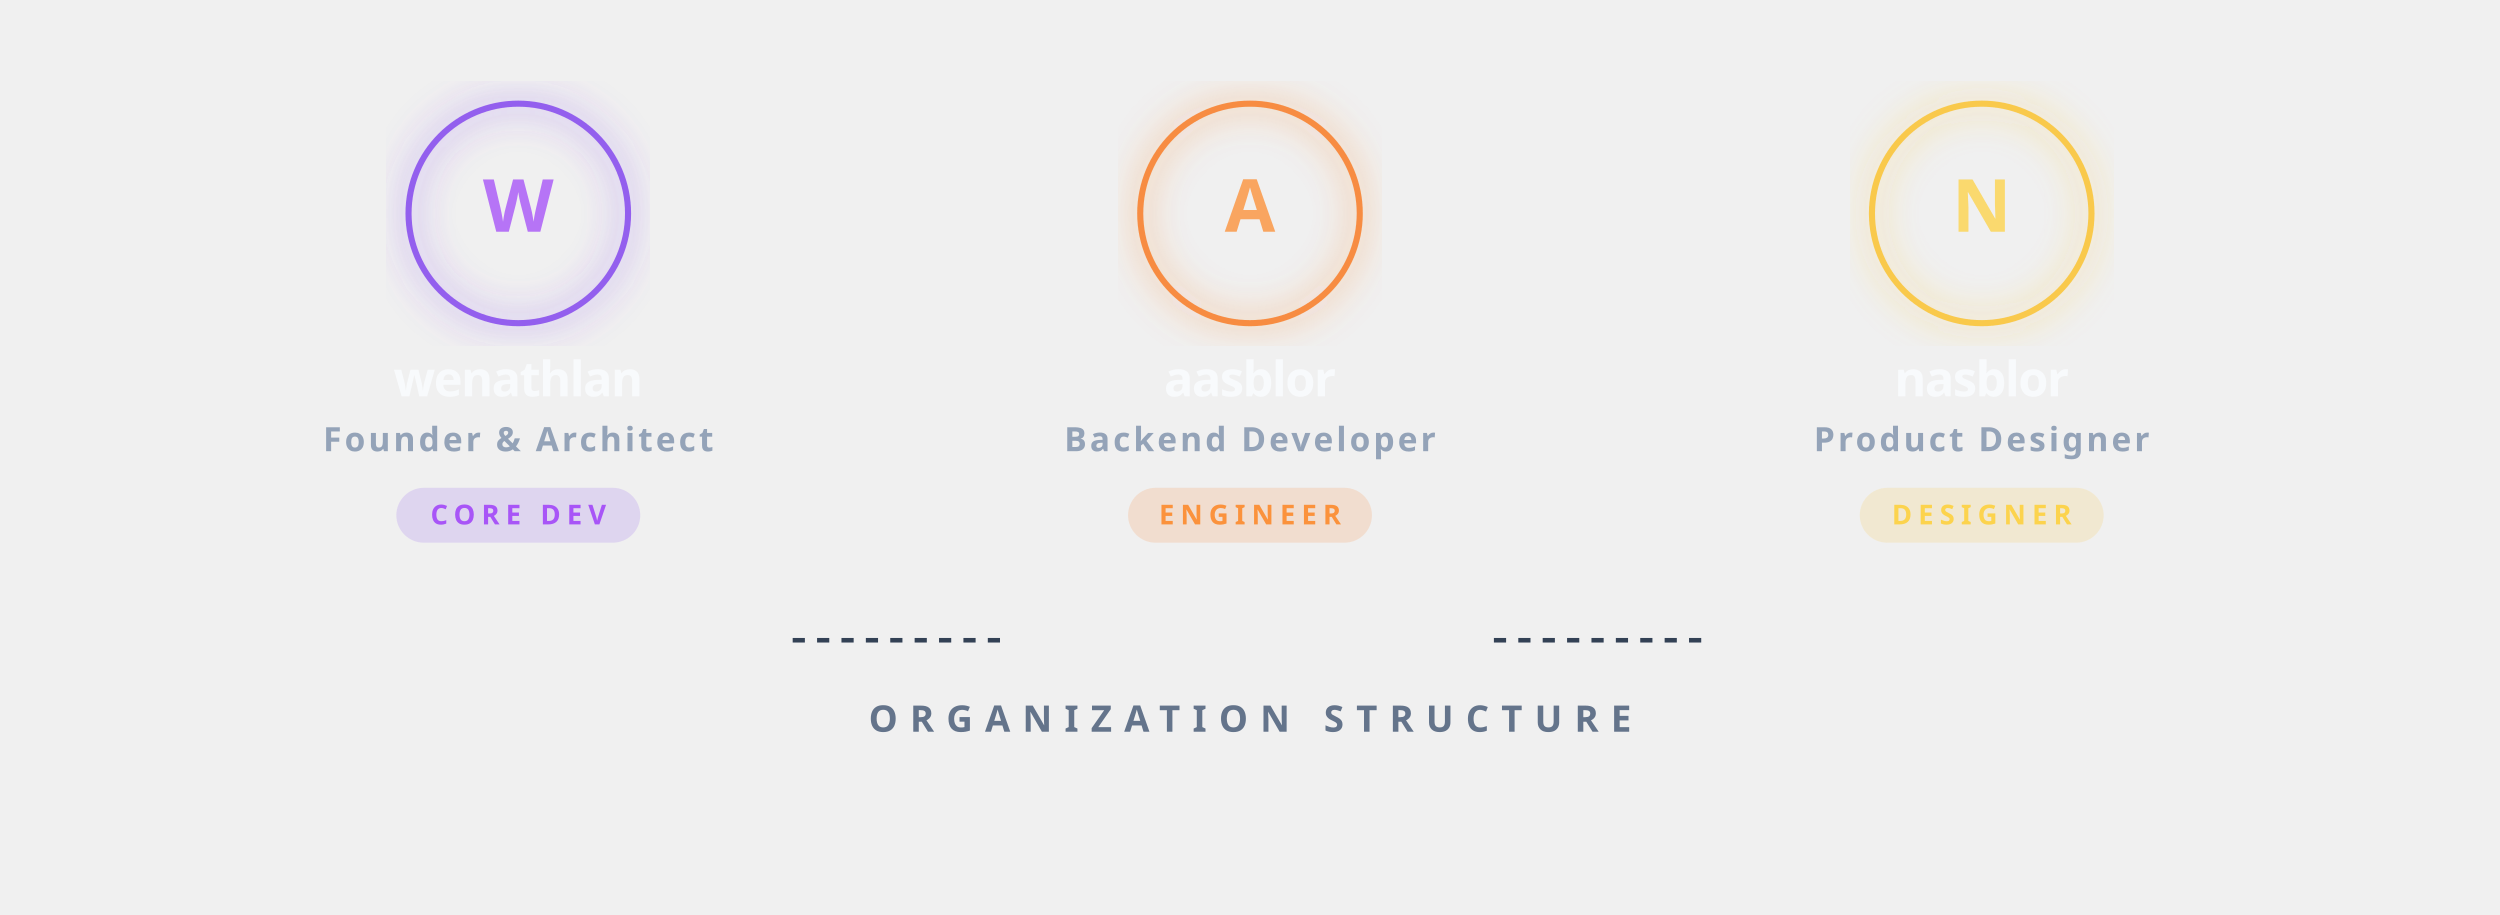
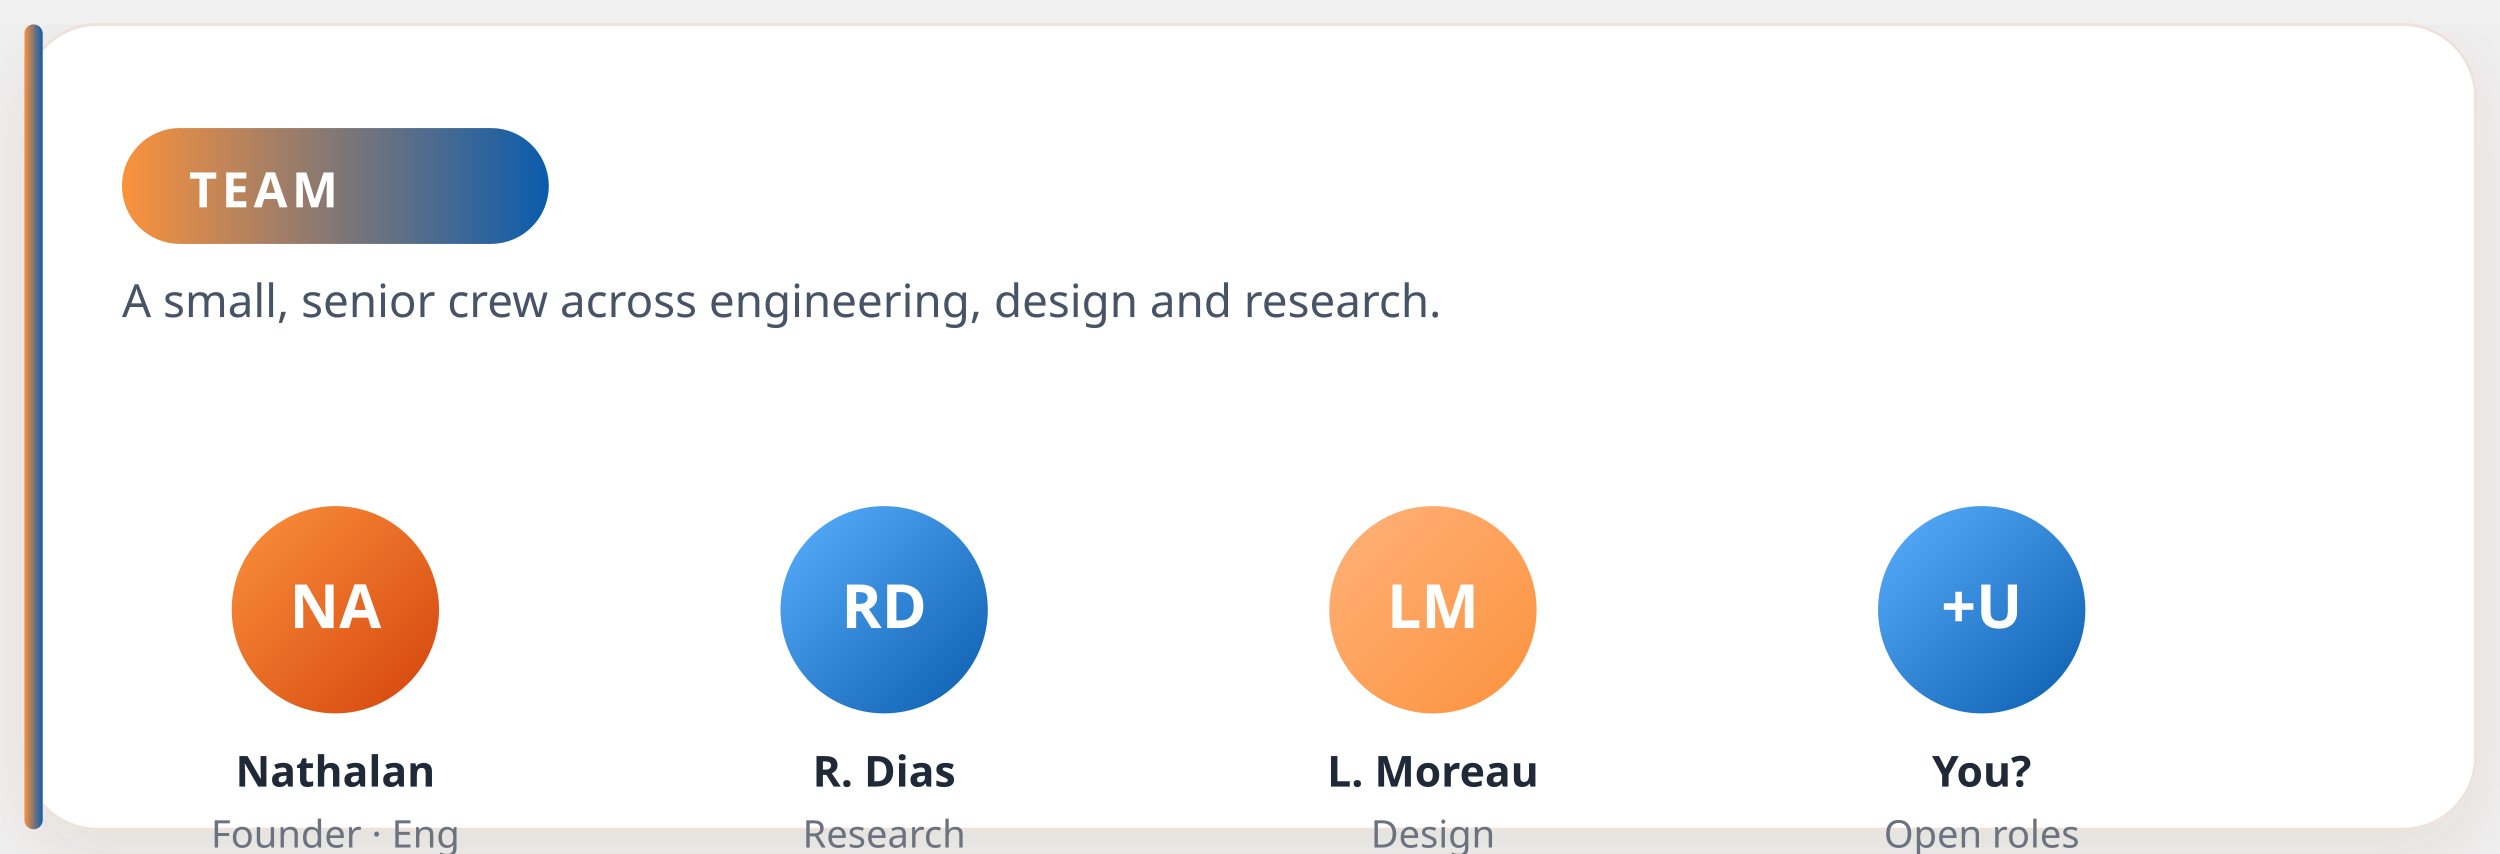
- <svg xmlns="http://www.w3.org/2000/svg" width="820" height="300" viewBox="0 0 820 300">
+ <svg xmlns="http://www.w3.org/2000/svg" width="820" height="280" viewBox="0 0 820 280" role="img" aria-label="Team">
  <defs>
-     <filter id="neonGlow">
-       <feGaussianBlur stdDeviation="6" result="blur" />
-       <feComposite in="SourceGraphic" in2="blur" operator="over" />
+     <linearGradient id="hT" x1="0" y1="0" x2="1" y2="0">
+       <stop offset="0" stop-color="#fb923c" />
+       <stop offset="1" stop-color="#0b5cad" />
+     </linearGradient>
+     <filter id="shT" x="-10%" y="-10%" width="120%" height="120%">
+       <feDropShadow dx="0" dy="8" stdDeviation="12" flood-color="#5a2a00" flood-opacity="0.10" />
    </filter>
+     <linearGradient id="av1" x1="0" y1="0" x2="1" y2="1">
+       <stop offset="0" stop-color="#fb923c" />
+       <stop offset="1" stop-color="#d4430c" />
+     </linearGradient>
+     <linearGradient id="av2" x1="0" y1="0" x2="1" y2="1">
+       <stop offset="0" stop-color="#5ab0ff" />
+       <stop offset="1" stop-color="#0b5cad" />
+     </linearGradient>
+     <linearGradient id="av3" x1="0" y1="0" x2="1" y2="1">
+       <stop offset="0" stop-color="#ffb27a" />
+       <stop offset="1" stop-color="#fb923c" />
+     </linearGradient>
  </defs>
-   <style>
-     text { font-family: 'Segoe UI', system-ui, -apple-system, sans-serif; }
-     .name { font-size: 16px; font-weight: 800; letter-spacing: -0.5px; }
-     .role { font-size: 11px; fill: #94A3B8; font-weight: 600; letter-spacing: 1px; }
-     .tag { font-size: 9px; font-weight: 700; letter-spacing: 2px; }
-     .org-title { font-size: 12px; font-weight: 800; letter-spacing: 4px; fill: #64748B; }
-   </style>
-   <rect width="820" height="300" fill="transparent" />
-   <g transform="translate(170, 70)">
-     <circle cx="0" cy="0" r="36" fill="none" stroke="#7c3aed" stroke-width="2" filter="url(#neonGlow)" opacity="0.8" />
-     <text x="0" y="6" text-anchor="middle" font-size="24" font-weight="800" fill="#A855F7" opacity="0.8">W</text>
-     <text x="0" y="60" text-anchor="middle" class="name" fill="#F8FAFC">wenathlan</text>
-     <text x="0" y="78" text-anchor="middle" class="role">Founder &amp; Architect</text>
-     <rect x="-40" y="90" width="80" height="18" rx="9" fill="#7c3aed" opacity="0.15" />
-     <text x="0" y="102" text-anchor="middle" class="tag" fill="#A855F7">CORE DEV</text>
+   <rect x="8" y="8" width="804" height="264" rx="24" fill="#ffffff" stroke="#eee2db" filter="url(#shT)" />
+   <rect x="8" y="8" width="6" height="264" rx="3" fill="url(#hT)" />
+   <g transform="translate(40 44)">
+     <rect x="0" y="-2" width="140" height="38" rx="19" fill="url(#hT)" />
+     <text x="22" y="24" font-family="'Segoe UI', system-ui, sans-serif" font-size="16" font-weight="700" fill="#ffffff" letter-spacing="1.5">TEAM</text>
  </g>
-   <g transform="translate(410, 70)">
-     <circle cx="0" cy="0" r="36" fill="none" stroke="#F97316" stroke-width="2" filter="url(#neonGlow)" opacity="0.8" />
-     <text x="0" y="6" text-anchor="middle" font-size="24" font-weight="800" fill="#FB923C" opacity="0.8">A</text>
-     <text x="0" y="60" text-anchor="middle" class="name" fill="#F8FAFC">aasblor</text>
-     <text x="0" y="78" text-anchor="middle" class="role">Backend Developer</text>
-     <rect x="-40" y="90" width="80" height="18" rx="9" fill="#F97316" opacity="0.15" />
-     <text x="0" y="102" text-anchor="middle" class="tag" fill="#FB923C">ENGINEER</text>
+   <text x="40" y="104" font-family="'Segoe UI', system-ui, sans-serif" font-size="15" fill="#475467">A small, senior crew across engineering, design and research.</text>
+   <g font-family="'Segoe UI', system-ui, sans-serif" text-anchor="middle">
+     <g transform="translate(110 200)">
+       <circle cx="0" cy="0" r="34" fill="url(#av1)" />
+       <text x="0" y="6" font-size="20" font-weight="800" fill="#ffffff">NA</text>
+       <text x="0" y="58" font-size="14" font-weight="700" fill="#1f2937">Nathalan</text>
+       <text x="0" y="78" font-size="12.5" fill="#6b7280">Founder · Eng</text>
+     </g>
+     <g transform="translate(290 200)">
+       <circle cx="0" cy="0" r="34" fill="url(#av2)" />
+       <text x="0" y="6" font-size="20" font-weight="800" fill="#ffffff">RD</text>
+       <text x="0" y="58" font-size="14" font-weight="700" fill="#1f2937">R. Dias</text>
+       <text x="0" y="78" font-size="12.5" fill="#6b7280">Research</text>
+     </g>
+     <g transform="translate(470 200)">
+       <circle cx="0" cy="0" r="34" fill="url(#av3)" />
+       <text x="0" y="6" font-size="20" font-weight="800" fill="#ffffff">LM</text>
+       <text x="0" y="58" font-size="14" font-weight="700" fill="#1f2937">L. Moreau</text>
+       <text x="0" y="78" font-size="12.5" fill="#6b7280">Design</text>
+     </g>
+     <g transform="translate(650 200)">
+       <circle cx="0" cy="0" r="34" fill="url(#av2)" />
+       <text x="0" y="6" font-size="20" font-weight="800" fill="#ffffff">+U</text>
+       <text x="0" y="58" font-size="14" font-weight="700" fill="#1f2937">You?</text>
+       <text x="0" y="78" font-size="12.5" fill="#6b7280">Open roles</text>
+     </g>
  </g>
-   <g transform="translate(650, 70)">
-     <circle cx="0" cy="0" r="36" fill="none" stroke="#FBBF24" stroke-width="2" filter="url(#neonGlow)" opacity="0.8" />
-     <text x="0" y="6" text-anchor="middle" font-size="24" font-weight="800" fill="#FCD34D" opacity="0.8">N</text>
-     <text x="0" y="60" text-anchor="middle" class="name" fill="#F8FAFC">nasblor</text>
-     <text x="0" y="78" text-anchor="middle" class="role">Product Designer</text>
-     <rect x="-40" y="90" width="80" height="18" rx="9" fill="#FBBF24" opacity="0.15" />
-     <text x="0" y="102" text-anchor="middle" class="tag" fill="#FCD34D">DESIGNER</text>
-   </g>
-   <line x1="260" y1="210" x2="330" y2="210" stroke="#334155" stroke-width="1.5" stroke-dasharray="4 4" />
-   <line x1="490" y1="210" x2="560" y2="210" stroke="#334155" stroke-width="1.5" stroke-dasharray="4 4" />
-   <text x="410" y="240" text-anchor="middle" class="org-title">ORGANIZATION STRUCTURE</text>
</svg>
